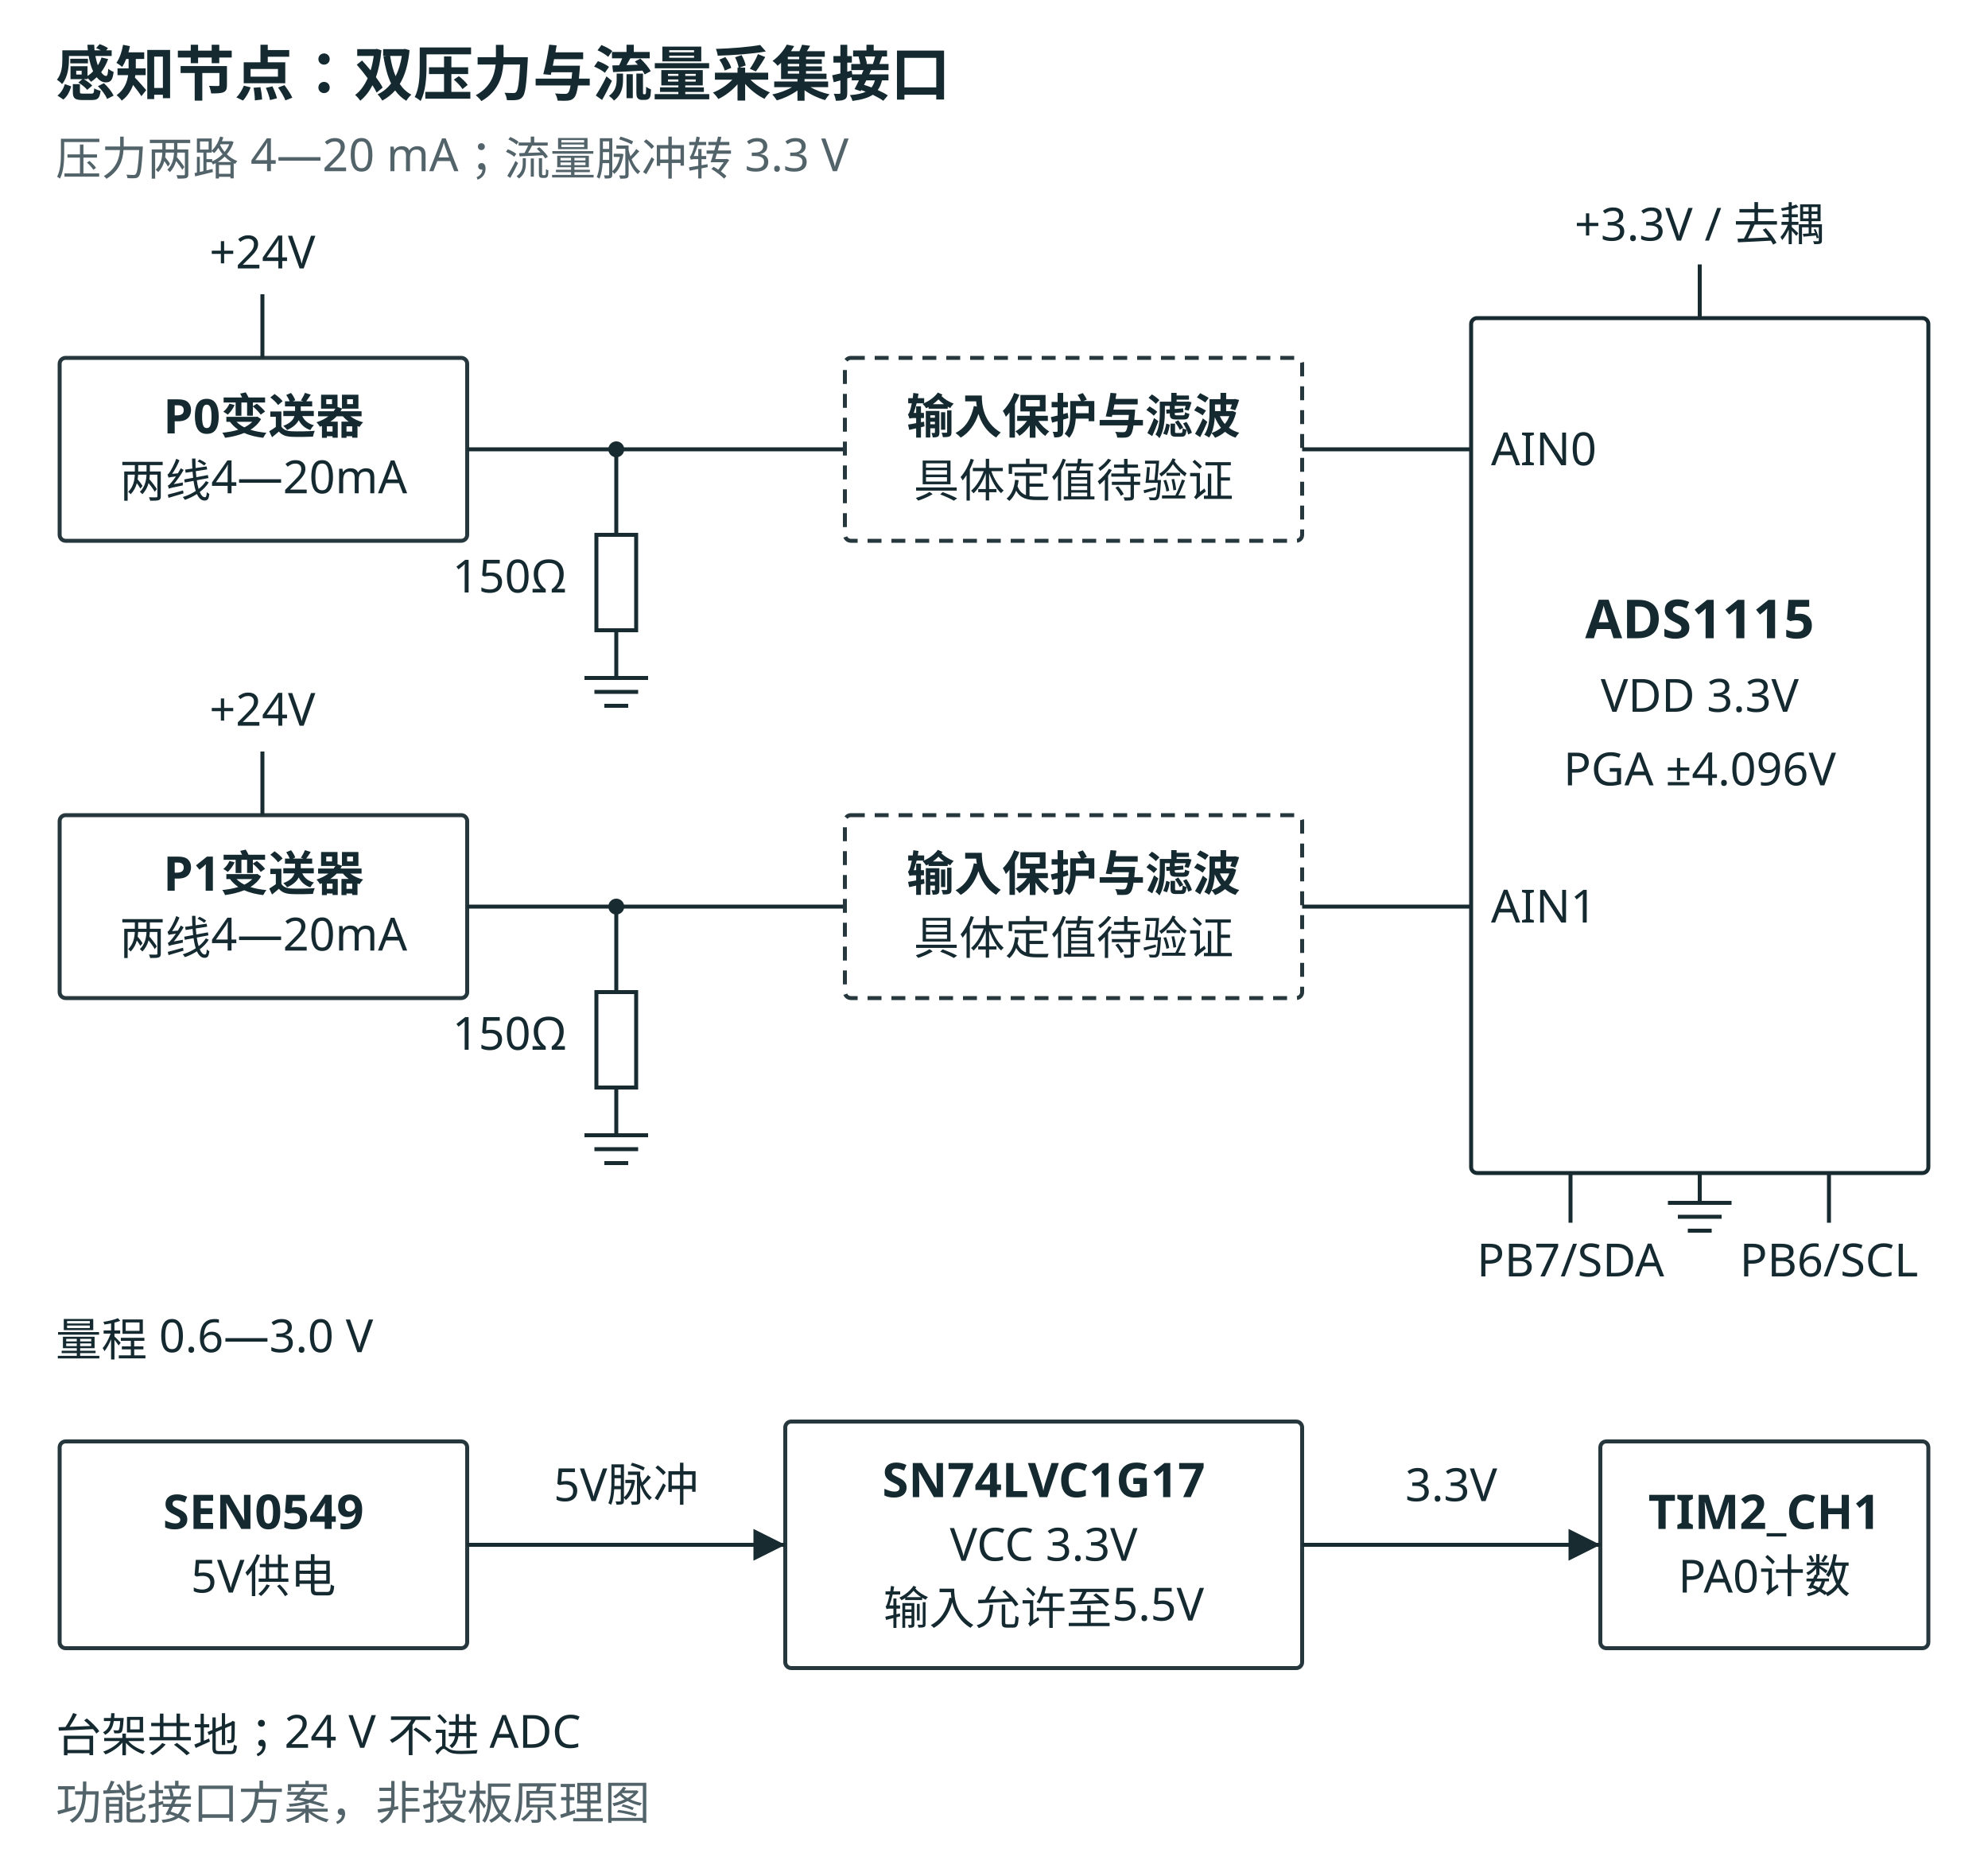
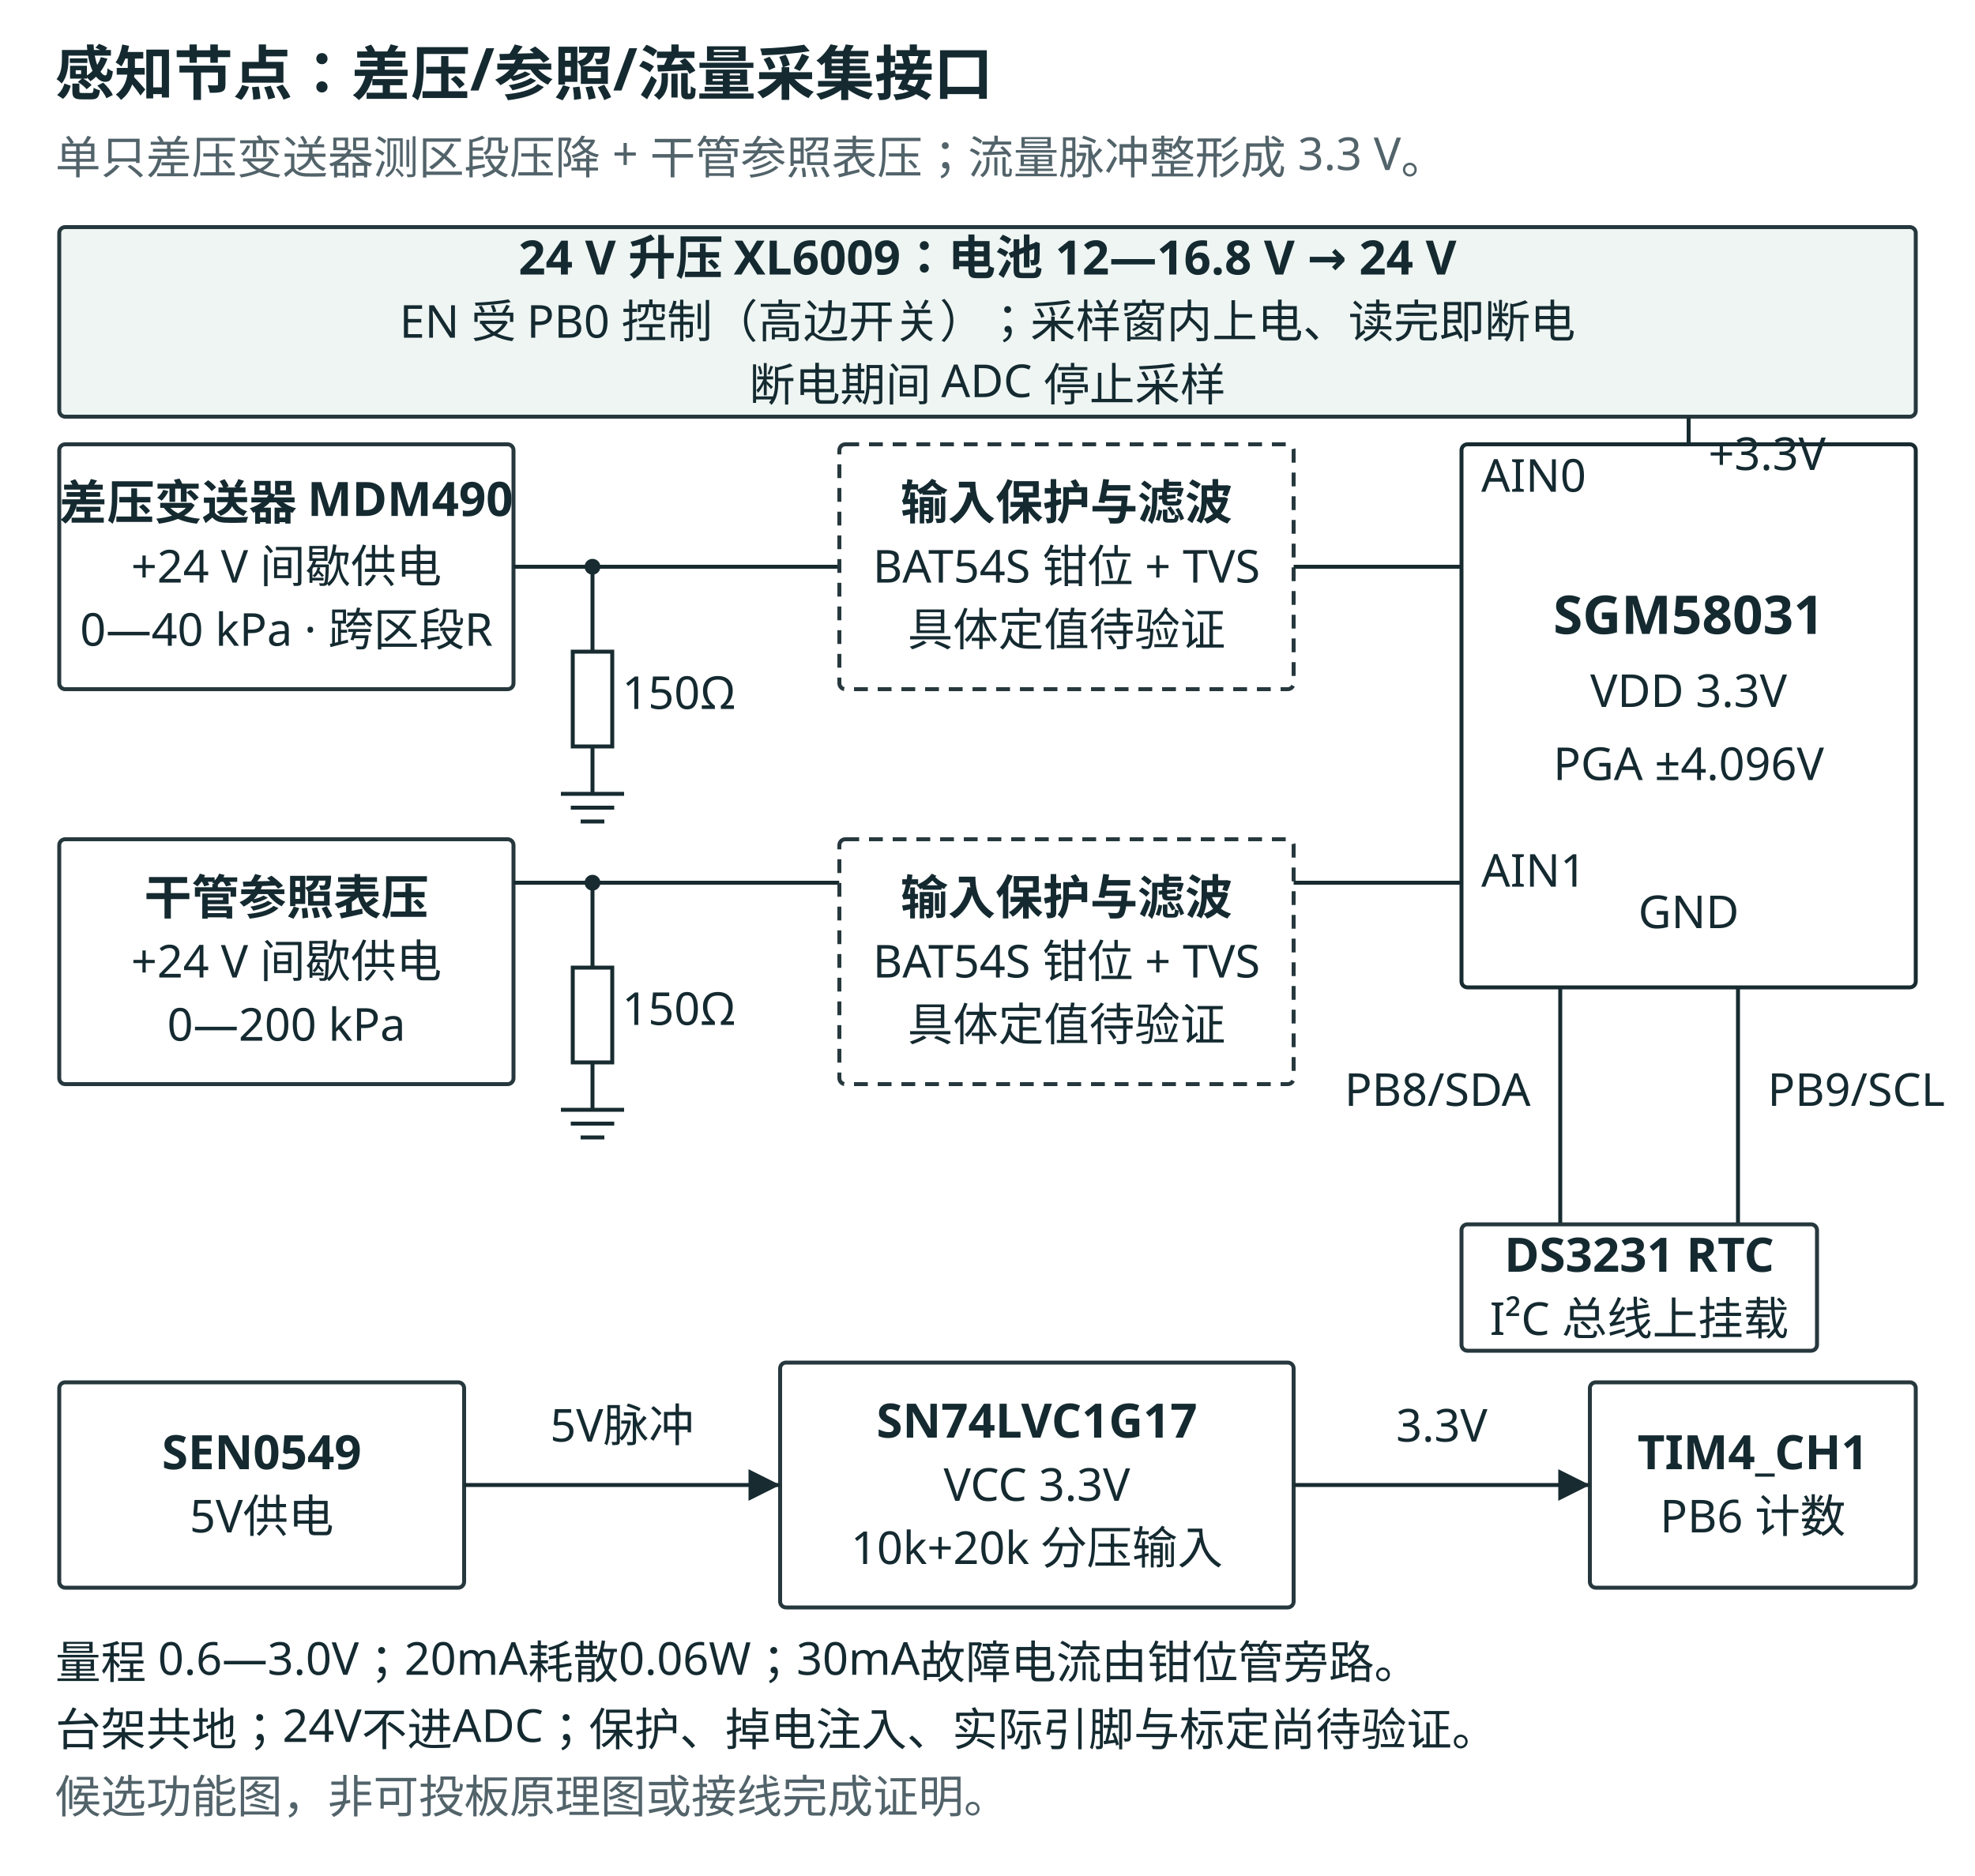
- <svg xmlns="http://www.w3.org/2000/svg" width="1000" height="930" viewBox="0 0 1000 930" data-classification="candidate_functional_design_not_physical_test">
+ <svg xmlns="http://www.w3.org/2000/svg" width="1000" height="950" viewBox="0 0 1000 950" data-classification="candidate_functional_design_not_physical_test">
  <defs>
    <marker id="arrow" markerWidth="9" markerHeight="9" refX="8" refY="4" orient="auto">
      <path d="M0 0 L8 4 L0 8 Z" fill="#172b30" />
    </marker>
  </defs>
-   <rect width="1000" height="930" fill="white" />
+   <rect width="1000" height="950" fill="white" />
  <g font-family="Microsoft YaHei, SimSun, sans-serif">
-     <text x="28" y="48" font-size="30" font-weight="700" text-anchor="start" fill="#142a30">感知节点：双压力与流量采集接口</text>
-     <text x="28" y="88" font-size="23" font-weight="400" text-anchor="start" fill="#52636a">压力两路 4—20 mA；流量脉冲转 3.3 V</text>
-     <g data-box="true" data-x="30" data-y="180" data-w="205" data-h="92">
-       <rect x="30" y="180" width="205" height="92" rx="3" fill="white" stroke="#26383d" stroke-width="2" />
-       <text x="132.5" y="218.0" font-size="24" font-weight="700" text-anchor="middle" fill="#142a30">P0变送器</text>
-       <text x="132.5" y="250.0" font-size="23" font-weight="400" text-anchor="middle" fill="#142a30">两线4—20mA</text>
+     <text x="28" y="48" font-size="30" font-weight="700" text-anchor="start" fill="#142a30">感知节点：差压/参照/流量采集接口</text>
+     <text x="28" y="88" font-size="23" font-weight="400" text-anchor="start" fill="#52636a">单只差压变送器测区段压降 + 干管参照表压；流量脉冲整形成 3.3 V。</text>
+     <g data-box="true" data-x="30" data-y="115" data-w="940" data-h="96">
+       <rect x="30" y="115" width="940" height="96" rx="3" fill="#eef5f2" stroke="#26383d" stroke-width="2" />
+       <text x="500.0" y="139.0" font-size="24" font-weight="700" text-anchor="middle" fill="#142a30">24 V 升压 XL6009：电池 12—16.8 V → 24 V</text>
+       <text x="500.0" y="171.0" font-size="23" font-weight="400" text-anchor="middle" fill="#142a30">EN 受 PB0 控制（高边开关）；采样窗内上电、读完即断电</text>
+       <text x="500.0" y="203.0" font-size="23" font-weight="400" text-anchor="middle" fill="#142a30">断电期间 ADC 停止采样</text>
    </g>
-     <path d="M 132 148 L 132 180" fill="none" stroke="#172b30" stroke-width="2" />
-     <text x="132" y="135" font-size="23" font-weight="400" text-anchor="middle" fill="#142a30">+24V</text>
-     <path d="M 235 226 L 310 226 L 425 226" fill="none" stroke="#172b30" stroke-width="2" />
-     <circle cx="310" cy="226" r="4" fill="#172b30" />
-     <path d="M 310 226 L 310 269" fill="none" stroke="#172b30" stroke-width="2" />
-     <rect x="300" y="269" width="20" height="48" fill="white" stroke="#172b30" stroke-width="2" />
-     <text x="285" y="298" font-size="23" font-weight="400" text-anchor="end" fill="#142a30">150Ω</text>
-     <path d="M 310 317 L 310 341" fill="none" stroke="#172b30" stroke-width="2" />
-     <path d="M 294.0 341 L 326.0 341" fill="none" stroke="#172b30" stroke-width="2" />
-     <path d="M 299.0 348 L 321.0 348" fill="none" stroke="#172b30" stroke-width="2" />
-     <path d="M 304.0 355 L 316.0 355" fill="none" stroke="#172b30" stroke-width="2" />
-     <g data-box="true" data-x="425" data-y="180" data-w="230" data-h="92">
-       <rect x="425" y="180" width="230" height="92" rx="3" fill="white" stroke="#26383d" stroke-width="2" stroke-dasharray="7 5" />
-       <text x="540.0" y="218.0" font-size="24" font-weight="700" text-anchor="middle" fill="#142a30">输入保护与滤波</text>
-       <text x="540.0" y="250.0" font-size="23" font-weight="400" text-anchor="middle" fill="#142a30">具体定值待验证</text>
+     <g data-box="true" data-x="30" data-y="225" data-w="230" data-h="124">
+       <rect x="30" y="225" width="230" height="124" rx="3" fill="white" stroke="#26383d" stroke-width="2" />
+       <text x="145.0" y="263.0" font-size="24" font-weight="700" text-anchor="middle" fill="#142a30">差压变送器 MDM490</text>
+       <text x="145.0" y="295.0" font-size="23" font-weight="400" text-anchor="middle" fill="#142a30">+24 V 间歇供电</text>
+       <text x="145.0" y="327.0" font-size="23" font-weight="400" text-anchor="middle" fill="#142a30">0—40 kPa · 跨区段R</text>
    </g>
-     <path d="M 655 226 L 740 226" fill="none" stroke="#172b30" stroke-width="2" />
-     <g data-box="true" data-x="30" data-y="410" data-w="205" data-h="92">
-       <rect x="30" y="410" width="205" height="92" rx="3" fill="white" stroke="#26383d" stroke-width="2" />
-       <text x="132.5" y="448.0" font-size="24" font-weight="700" text-anchor="middle" fill="#142a30">P1变送器</text>
-       <text x="132.5" y="480.0" font-size="23" font-weight="400" text-anchor="middle" fill="#142a30">两线4—20mA</text>
+     <path d="M 260 287 L 300 287 L 425 287" fill="none" stroke="#172b30" stroke-width="2" />
+     <circle cx="300" cy="287" r="4" fill="#172b30" />
+     <path d="M 300 287 L 300 330" fill="none" stroke="#172b30" stroke-width="2" />
+     <rect x="290" y="330" width="20" height="48" fill="white" stroke="#172b30" stroke-width="2" />
+     <text x="315" y="359" font-size="23" font-weight="400" text-anchor="start" fill="#142a30">150Ω</text>
+     <path d="M 300 378 L 300 402" fill="none" stroke="#172b30" stroke-width="2" />
+     <path d="M 284.0 402 L 316.0 402" fill="none" stroke="#172b30" stroke-width="2" />
+     <path d="M 289.0 409 L 311.0 409" fill="none" stroke="#172b30" stroke-width="2" />
+     <path d="M 294.0 416 L 306.0 416" fill="none" stroke="#172b30" stroke-width="2" />
+     <g data-box="true" data-x="425" data-y="225" data-w="230" data-h="124">
+       <rect x="425" y="225" width="230" height="124" rx="3" fill="white" stroke="#26383d" stroke-width="2" stroke-dasharray="7 5" />
+       <text x="540.0" y="263.0" font-size="24" font-weight="700" text-anchor="middle" fill="#142a30">输入保护与滤波</text>
+       <text x="540.0" y="295.0" font-size="23" font-weight="400" text-anchor="middle" fill="#142a30">BAT54S 钳位 + TVS</text>
+       <text x="540.0" y="327.0" font-size="23" font-weight="400" text-anchor="middle" fill="#142a30">具体定值待验证</text>
    </g>
-     <path d="M 132 378 L 132 410" fill="none" stroke="#172b30" stroke-width="2" />
-     <text x="132" y="365" font-size="23" font-weight="400" text-anchor="middle" fill="#142a30">+24V</text>
-     <path d="M 235 456 L 310 456 L 425 456" fill="none" stroke="#172b30" stroke-width="2" />
-     <circle cx="310" cy="456" r="4" fill="#172b30" />
-     <path d="M 310 456 L 310 499" fill="none" stroke="#172b30" stroke-width="2" />
-     <rect x="300" y="499" width="20" height="48" fill="white" stroke="#172b30" stroke-width="2" />
-     <text x="285" y="528" font-size="23" font-weight="400" text-anchor="end" fill="#142a30">150Ω</text>
-     <path d="M 310 547 L 310 571" fill="none" stroke="#172b30" stroke-width="2" />
-     <path d="M 294.0 571 L 326.0 571" fill="none" stroke="#172b30" stroke-width="2" />
-     <path d="M 299.0 578 L 321.0 578" fill="none" stroke="#172b30" stroke-width="2" />
-     <path d="M 304.0 585 L 316.0 585" fill="none" stroke="#172b30" stroke-width="2" />
-     <g data-box="true" data-x="425" data-y="410" data-w="230" data-h="92">
-       <rect x="425" y="410" width="230" height="92" rx="3" fill="white" stroke="#26383d" stroke-width="2" stroke-dasharray="7 5" />
-       <text x="540.0" y="448.0" font-size="24" font-weight="700" text-anchor="middle" fill="#142a30">输入保护与滤波</text>
-       <text x="540.0" y="480.0" font-size="23" font-weight="400" text-anchor="middle" fill="#142a30">具体定值待验证</text>
+     <path d="M 655 287 L 740 287" fill="none" stroke="#172b30" stroke-width="2" />
+     <g data-box="true" data-x="30" data-y="425" data-w="230" data-h="124">
+       <rect x="30" y="425" width="230" height="124" rx="3" fill="white" stroke="#26383d" stroke-width="2" />
+       <text x="145.0" y="463.0" font-size="24" font-weight="700" text-anchor="middle" fill="#142a30">干管参照表压</text>
+       <text x="145.0" y="495.0" font-size="23" font-weight="400" text-anchor="middle" fill="#142a30">+24 V 间歇供电</text>
+       <text x="145.0" y="527.0" font-size="23" font-weight="400" text-anchor="middle" fill="#142a30">0—200 kPa</text>
    </g>
-     <path d="M 655 456 L 740 456" fill="none" stroke="#172b30" stroke-width="2" />
-     <rect x="740" y="160" width="230" height="430" rx="3" fill="white" stroke="#172b30" stroke-width="2" />
-     <text x="750" y="234" font-size="23" font-weight="400" text-anchor="start" fill="#142a30">AIN0</text>
-     <text x="750" y="464" font-size="23" font-weight="400" text-anchor="start" fill="#142a30">AIN1</text>
-     <text x="855" y="321" font-size="27" font-weight="700" text-anchor="middle" fill="#142a30">ADS1115</text>
+     <path d="M 260 447 L 300 447 L 425 447" fill="none" stroke="#172b30" stroke-width="2" />
+     <circle cx="300" cy="447" r="4" fill="#172b30" />
+     <path d="M 300 447 L 300 490" fill="none" stroke="#172b30" stroke-width="2" />
+     <rect x="290" y="490" width="20" height="48" fill="white" stroke="#172b30" stroke-width="2" />
+     <text x="315" y="519" font-size="23" font-weight="400" text-anchor="start" fill="#142a30">150Ω</text>
+     <path d="M 300 538 L 300 562" fill="none" stroke="#172b30" stroke-width="2" />
+     <path d="M 284.0 562 L 316.0 562" fill="none" stroke="#172b30" stroke-width="2" />
+     <path d="M 289.0 569 L 311.0 569" fill="none" stroke="#172b30" stroke-width="2" />
+     <path d="M 294.0 576 L 306.0 576" fill="none" stroke="#172b30" stroke-width="2" />
+     <g data-box="true" data-x="425" data-y="425" data-w="230" data-h="124">
+       <rect x="425" y="425" width="230" height="124" rx="3" fill="white" stroke="#26383d" stroke-width="2" stroke-dasharray="7 5" />
+       <text x="540.0" y="463.0" font-size="24" font-weight="700" text-anchor="middle" fill="#142a30">输入保护与滤波</text>
+       <text x="540.0" y="495.0" font-size="23" font-weight="400" text-anchor="middle" fill="#142a30">BAT54S 钳位 + TVS</text>
+       <text x="540.0" y="527.0" font-size="23" font-weight="400" text-anchor="middle" fill="#142a30">具体定值待验证</text>
+     </g>
+     <path d="M 655 447 L 740 447" fill="none" stroke="#172b30" stroke-width="2" />
+     <rect x="740" y="225" width="230" height="275" rx="3" fill="white" stroke="#172b30" stroke-width="2" />
+     <text x="750" y="249" font-size="23" font-weight="400" text-anchor="start" fill="#142a30">AIN0</text>
+     <text x="750" y="449" font-size="23" font-weight="400" text-anchor="start" fill="#142a30">AIN1</text>
+     <text x="855" y="321" font-size="27" font-weight="700" text-anchor="middle" fill="#142a30">SGM58031</text>
    <text x="855" y="358" font-size="23" font-weight="400" text-anchor="middle" fill="#142a30">VDD 3.3V</text>
    <text x="855" y="395" font-size="23" font-weight="400" text-anchor="middle" fill="#142a30">PGA ±4.096V</text>
-     <path d="M 855 133 L 855 160" fill="none" stroke="#172b30" stroke-width="2" />
-     <text x="855" y="121" font-size="23" font-weight="400" text-anchor="middle" fill="#142a30">+3.3V / 去耦</text>
-     <path d="M 790 590 L 790 615" fill="none" stroke="#172b30" stroke-width="2" />
-     <text x="790" y="642" font-size="23" font-weight="400" text-anchor="middle" fill="#142a30">PB7/SDA</text>
-     <path d="M 920 590 L 920 615" fill="none" stroke="#172b30" stroke-width="2" />
-     <text x="920" y="642" font-size="23" font-weight="400" text-anchor="middle" fill="#142a30">PB6/SCL</text>
-     <path d="M 855 590 L 855 605" fill="none" stroke="#172b30" stroke-width="2" />
-     <path d="M 839.0 605 L 871.0 605" fill="none" stroke="#172b30" stroke-width="2" />
-     <path d="M 844.0 612 L 866.0 612" fill="none" stroke="#172b30" stroke-width="2" />
-     <path d="M 849.0 619 L 861.0 619" fill="none" stroke="#172b30" stroke-width="2" />
-     <text x="28" y="682" font-size="23" font-weight="400" text-anchor="start" fill="#142a30">量程 0.6—3.0 V</text>
-     <g data-box="true" data-x="30" data-y="725" data-w="205" data-h="104">
-       <rect x="30" y="725" width="205" height="104" rx="3" fill="white" stroke="#26383d" stroke-width="2" />
-       <text x="132.5" y="769.0" font-size="24" font-weight="700" text-anchor="middle" fill="#142a30">SEN0549</text>
-       <text x="132.5" y="801.0" font-size="23" font-weight="400" text-anchor="middle" fill="#142a30">5V供电</text>
+     <text x="855" y="470" font-size="23" font-weight="400" text-anchor="middle" fill="#142a30">GND</text>
+     <path d="M 855 211 L 855 225" fill="none" stroke="#172b30" stroke-width="2" />
+     <text x="865" y="238" font-size="23" font-weight="400" text-anchor="start" fill="#142a30">+3.3V</text>
+     <path d="M 790 500 L 790 620" fill="none" stroke="#172b30" stroke-width="2" />
+     <text x="775" y="560" font-size="23" font-weight="400" text-anchor="end" fill="#142a30">PB8/SDA</text>
+     <path d="M 880 500 L 880 620" fill="none" stroke="#172b30" stroke-width="2" />
+     <text x="895" y="560" font-size="23" font-weight="400" text-anchor="start" fill="#142a30">PB9/SCL</text>
+     <g data-box="true" data-x="740" data-y="620" data-w="180" data-h="64">
+       <rect x="740" y="620" width="180" height="64" rx="3" fill="white" stroke="#26383d" stroke-width="2" />
+       <text x="830.0" y="644.0" font-size="24" font-weight="700" text-anchor="middle" fill="#142a30">DS3231 RTC</text>
+       <text x="830.0" y="676.0" font-size="23" font-weight="400" text-anchor="middle" fill="#142a30">I²C 总线上挂载</text>
    </g>
-     <g data-box="true" data-x="395" data-y="715" data-w="260" data-h="124">
-       <rect x="395" y="715" width="260" height="124" rx="3" fill="white" stroke="#26383d" stroke-width="2" />
-       <text x="525.0" y="753.0" font-size="24" font-weight="700" text-anchor="middle" fill="#142a30">SN74LVC1G17</text>
-       <text x="525.0" y="785.0" font-size="23" font-weight="400" text-anchor="middle" fill="#142a30">VCC 3.3V</text>
-       <text x="525.0" y="817.0" font-size="23" font-weight="400" text-anchor="middle" fill="#142a30">输入允许至5.5V</text>
+     <g data-box="true" data-x="30" data-y="700" data-w="205" data-h="104">
+       <rect x="30" y="700" width="205" height="104" rx="3" fill="white" stroke="#26383d" stroke-width="2" />
+       <text x="132.5" y="744.0" font-size="24" font-weight="700" text-anchor="middle" fill="#142a30">SEN0549</text>
+       <text x="132.5" y="776.0" font-size="23" font-weight="400" text-anchor="middle" fill="#142a30">5V供电</text>
    </g>
-     <g data-box="true" data-x="805" data-y="725" data-w="165" data-h="104">
-       <rect x="805" y="725" width="165" height="104" rx="3" fill="white" stroke="#26383d" stroke-width="2" />
-       <text x="887.5" y="769.0" font-size="24" font-weight="700" text-anchor="middle" fill="#142a30">TIM2_CH1</text>
-       <text x="887.5" y="801.0" font-size="23" font-weight="400" text-anchor="middle" fill="#142a30">PA0计数</text>
+     <g data-box="true" data-x="395" data-y="690" data-w="260" data-h="124">
+       <rect x="395" y="690" width="260" height="124" rx="3" fill="white" stroke="#26383d" stroke-width="2" />
+       <text x="525.0" y="728.0" font-size="24" font-weight="700" text-anchor="middle" fill="#142a30">SN74LVC1G17</text>
+       <text x="525.0" y="760.0" font-size="23" font-weight="400" text-anchor="middle" fill="#142a30">VCC 3.3V</text>
+       <text x="525.0" y="792.0" font-size="23" font-weight="400" text-anchor="middle" fill="#142a30">10k+20k 分压输入</text>
    </g>
-     <path d="M 235 777 L 395 777" fill="none" stroke="#172b30" stroke-width="2" marker-end="url(#arrow)" />
-     <text x="315" y="755" font-size="23" font-weight="400" text-anchor="middle" fill="#142a30">5V脉冲</text>
-     <path d="M 655 777 L 805 777" fill="none" stroke="#172b30" stroke-width="2" marker-end="url(#arrow)" />
-     <text x="730" y="755" font-size="23" font-weight="400" text-anchor="middle" fill="#142a30">3.3V</text>
-     <text x="28" y="881" font-size="23" font-weight="400" text-anchor="start" fill="#142a30">台架共地；24 V 不进 ADC</text>
-     <text x="28" y="915" font-size="23" font-weight="400" text-anchor="start" fill="#52636a">功能接口方案，非投板原理图</text>
+     <g data-box="true" data-x="805" data-y="700" data-w="165" data-h="104">
+       <rect x="805" y="700" width="165" height="104" rx="3" fill="white" stroke="#26383d" stroke-width="2" />
+       <text x="887.5" y="744.0" font-size="24" font-weight="700" text-anchor="middle" fill="#142a30">TIM4_CH1</text>
+       <text x="887.5" y="776.0" font-size="23" font-weight="400" text-anchor="middle" fill="#142a30">PB6 计数</text>
+     </g>
+     <path d="M 235 752 L 395 752" fill="none" stroke="#172b30" stroke-width="2" marker-end="url(#arrow)" />
+     <text x="315" y="730" font-size="23" font-weight="400" text-anchor="middle" fill="#142a30">5V脉冲</text>
+     <path d="M 655 752 L 805 752" fill="none" stroke="#172b30" stroke-width="2" marker-end="url(#arrow)" />
+     <text x="730" y="730" font-size="23" font-weight="400" text-anchor="middle" fill="#142a30">3.3V</text>
+     <text x="28" y="850" font-size="23" font-weight="400" text-anchor="start" fill="#142a30">量程 0.6—3.0V；20mA耗散0.06W；30mA故障电流由钳位管旁路。</text>
+     <text x="28" y="884" font-size="23" font-weight="400" text-anchor="start" fill="#142a30">台架共地；24V不进ADC；保护、掉电注入、实际引脚与标定尚待验证。</text>
+     <text x="28" y="918" font-size="23" font-weight="400" text-anchor="start" fill="#52636a">候选功能图，非可投板原理图或接线完成证明。</text>
  </g>
</svg>
